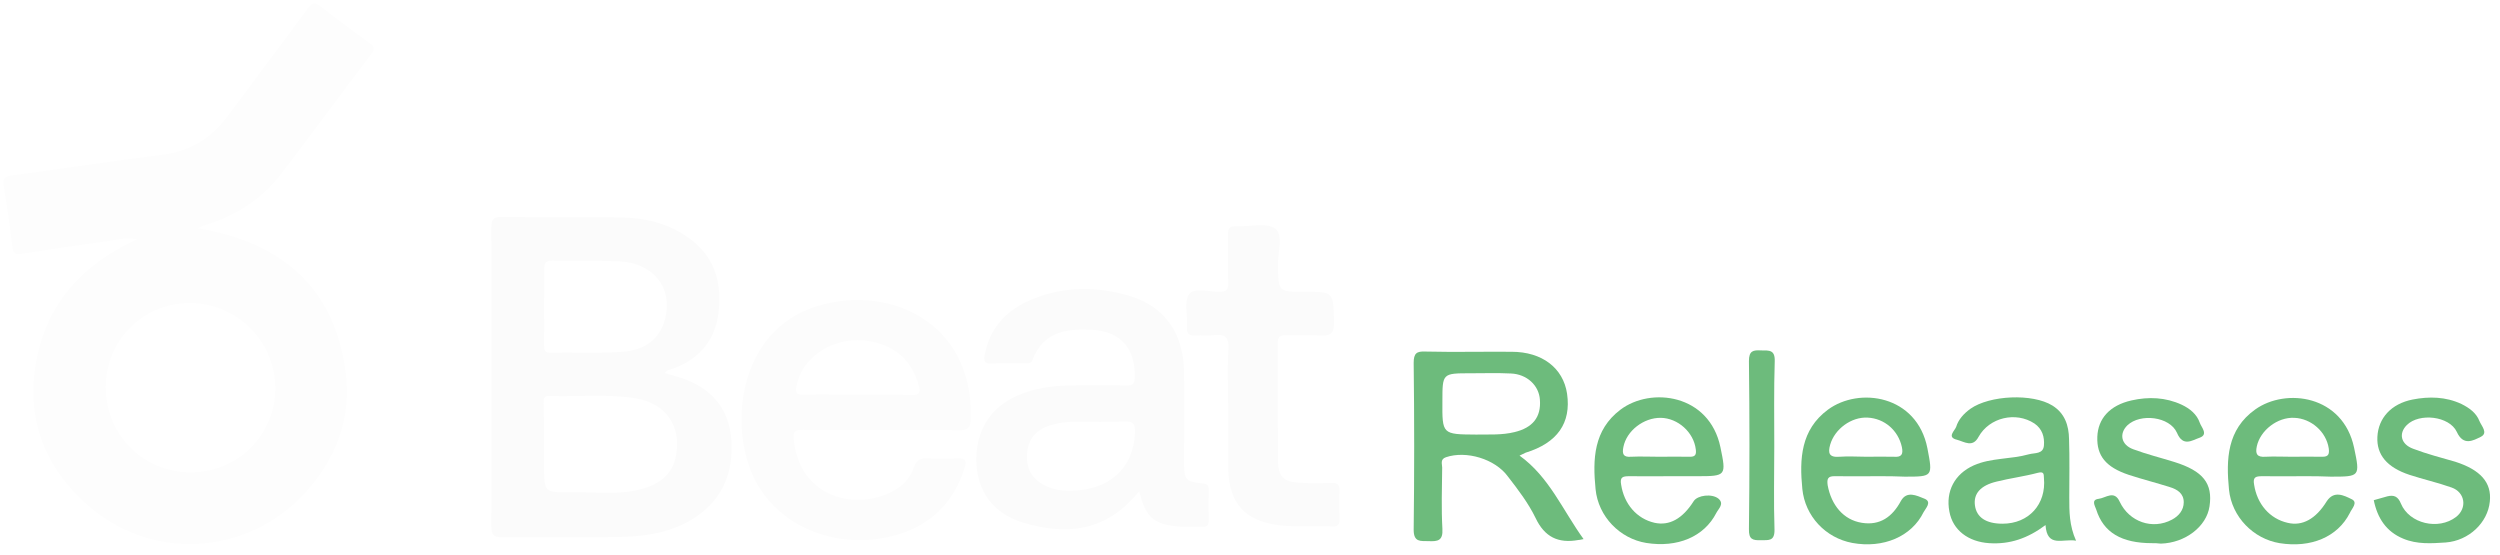
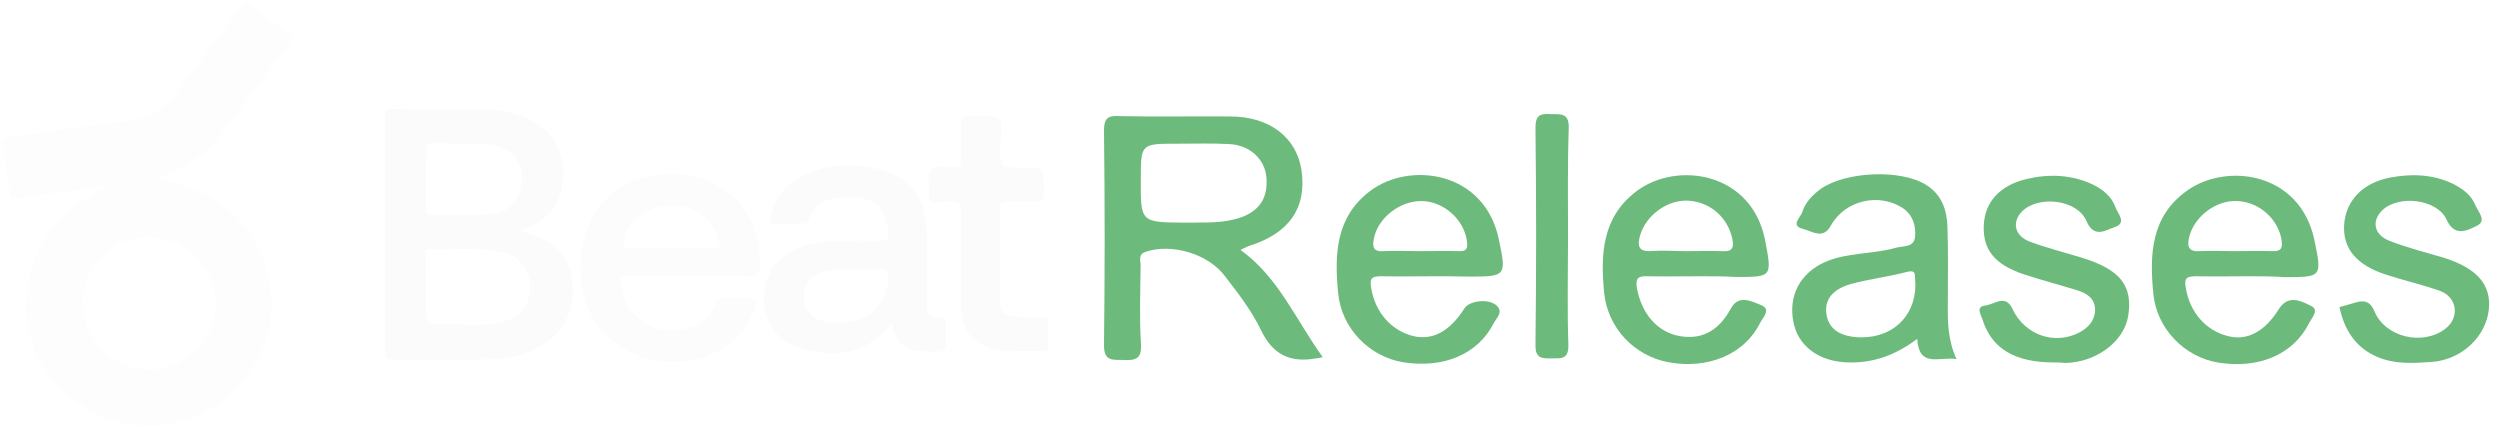
- <svg xmlns="http://www.w3.org/2000/svg" version="1.1" id="Capa_1" x="0px" y="0px" viewBox="0 0 1105.1 245.1" style="enable-background:new 0 0 1105.1 245.1;" xml:space="preserve">
+ <svg xmlns="http://www.w3.org/2000/svg" version="1.1" id="Capa_1" x="0px" y="0px" viewBox="0 0 1412.6 245.1" style="enable-background:new 0 0 1412.6 245.1;" xml:space="preserve">
  <style type="text/css">
	.st0{fill:#FDFDFD;}
	.st1{fill:#FBFBFB;}
	.st2{fill:#FCFCFC;}
	.st3{fill:#6DBB7C;}
</style>
  <g>
    <path class="st0" d="M60.6,105.8c-5.6-1-9.3,0.3-13,0.8c-12.7,1.7-25.4,3.6-38.1,5.6c-2.8,0.4-3.7-0.2-4-3C4.4,100.1,3.1,91,1.6,82   C1.1,78.9,2,78,5,77.6c22.3-3,44.5-6.4,66.8-9.2c12.2-1.5,21.5-7.2,28.7-16.9c11.8-15.9,23.8-31.7,35.5-47.7c1.8-2.5,3-3.1,5.7-1   c7,5.6,14.3,10.9,21.6,16.2c2.3,1.7,2.4,2.8,0.7,5c-13.3,17.5-26.3,35.3-39.6,52.7c-8.4,11-19.6,18.4-32.8,22.5   c-1.3,0.4-2.5,0.8-4.1,1.7c36.7,6.2,60.4,25.9,65.3,63.7c2.6,20.2-4.2,38.2-17.9,53.2c-24.6,27.1-68.6,32.2-99.1,2.8   c-18-17.4-24.5-38.9-19.3-63.4C21.8,133.2,36.9,116.6,60.6,105.8z M54.3,148.5c-12.4,16.4-9.2,40.2,7,52.6   c16.6,12.6,40.6,9.4,52.9-7c12.4-16.5,9.1-39.8-7.4-52.4C90.4,129.1,66.7,132.2,54.3,148.5z" />
-     <path class="st1" d="M293.9,164.9c3.4,1.1,6.7,1.8,9.8,3.1c13.2,5.3,19.6,15.4,19.7,29.3c0.2,15.3-6.6,26.8-20.4,33.9   c-9.8,5-20.3,6.1-31,6.2c-16.7,0.2-33.3,0-50.1,0.1c-3.8,0-4.7-1.2-4.7-4.8c0.1-44,0.1-88,0-132c0-3.6,0.7-4.9,4.6-4.8   c17.3,0.2,34.4,0,51.7,0.2c11.2,0.1,21.8,2.4,31.1,9.2c10.8,7.7,14.3,18.6,13.2,31.2c-1.1,13.1-8,22-20.4,26.5   C296.1,163.4,294.8,163.5,293.9,164.9z M240.5,196.1c0,3.2,0,6.4,0,9.6c0,11.9,0,12.1,12.1,11.9c10.1-0.2,20.2,1.3,30.1-1.2   c8.2-2,14.7-6.3,16.2-15.4c2.2-12.8-4.6-22.7-17.8-24.9c-12.7-2.1-25.5-0.6-38.2-1.1c-2.8-0.1-2.6,1.7-2.6,3.5   C240.5,184.5,240.5,190.3,240.5,196.1z M240.5,135.7c0,5.6,0.1,11.3,0,17c0,2.1,0.3,3.3,2.9,3.2c10.7-0.2,21.3,0.4,31.8-0.4   c8.5-0.6,15.8-4.5,18.5-13.5c4.3-14.2-4.5-25.8-20.2-26.5c-9.7-0.4-19.5,0-29.2-0.3c-3.2-0.1-3.8,1.3-3.7,4   C240.6,124.7,240.5,130.1,240.5,135.7z" />
-     <path class="st1" d="M503.6,217.1c-14.2,17.7-31.8,19.9-51.7,13.8c-12.7-3.9-19.8-13.6-20.3-26.3c-0.5-13.8,6-24.5,18.1-29.7   c7.5-3.3,15.3-4.4,23.3-4.5c8.3-0.2,16.7-0.2,25,0c2.9,0.1,3.5-0.9,3.6-3.6c0.4-12.6-6.1-20.2-18.6-21   c-11.3-0.6-21.8,0.6-26.6,13.3c-0.6,1.8-2.1,1.5-3.5,1.5c-4.8,0-9.6-0.2-14.4,0.1c-3.5,0.2-3.7-1.3-3.2-4   c2.1-10.7,8.3-18.3,17.9-23c14.9-7.2,30.6-7.5,46.1-2.9c15.7,4.7,23.9,16.7,24.1,33.7c0.2,13.3,0,26.6,0,39.9   c0,7.7,0.6,8.5,8.2,9.3c2.1,0.2,2.7,0.9,2.7,2.9c-0.1,4.5-0.1,8.8,0,13.3c0.1,2.3-0.9,3.1-3.1,3c-3.2-0.1-6.4,0.1-9.6-0.1   C510,231.9,506.4,228.8,503.6,217.1z M473.7,216.9c16.6-0.2,27.4-10,28-25.5c0.1-3.8-0.5-5.3-4.8-5.1c-7,0.4-14.2,0.1-21.2,0.1   c-4,0-8.1,0.5-12,1.8c-6,2-9.3,6.1-9.7,12.6c-0.4,6.4,2.2,11,7.9,13.8C465.5,216.5,469.5,217,473.7,216.9z" />
-     <path class="st2" d="M389.5,190.1c-11.5,0-23.1,0.1-34.6-0.1c-3.5,0-4.5,0.7-4,4.5c2.7,25.9,27.8,31.3,43.8,22.6   c4.2-2.2,7.6-5.6,9.1-10.1c1.2-3.5,2.9-4.7,6.5-4.4c4.3,0.3,8.5,0.3,12.8,0c3.6-0.2,4.4,1.1,3.3,4.3c-5.1,16-15.8,26-32.1,30.1   c-21.9,5.5-45.1-2.1-57.3-19.4c-15.7-22-13.1-68.6,21.4-81.3c32.2-11.8,72.2,4.8,70.7,49c-0.1,4-1.5,5-5.3,4.9   C412.2,189.9,400.9,190.1,389.5,190.1z M379.2,174.5c8,0,16-0.1,23.9,0.1c3.3,0.1,3.9-1,3.1-4c-3.1-11-10.1-17.6-21.3-19.7   c-15.3-2.9-30.2,6.1-32.8,19.7c-0.6,3.1,0,4,3.2,3.9C363.2,174.2,371.2,174.5,379.2,174.5z" />
-     <path class="st1" d="M542.9,180.2c0-8.5-0.4-17,0.1-25.6c0.4-5.8-1.7-7.1-6.8-6.4c-2.4,0.3-5-0.1-7.5,0.1c-3.4,0.4-4.3-1.2-4-4.3   c0.3-4.8-1.4-10.8,1-14c2.2-3,8.6-1,13.2-1c3.4,0.1,4.2-1.2,4-4.3c-0.2-6.9,0.1-13.8-0.1-20.8c-0.1-3.1,0.9-4,3.9-3.9   c5.9,0.3,13.2-1.8,17,1.1c3.7,2.8,1.1,10.5,1.2,16.2c0.2,11.7,0.1,11.7,11.9,11.7c12.8,0,12.5,0,12.9,13c0.2,5.2-1.3,6.7-6.4,6.3   c-4.9-0.4-9.9,0-14.9-0.1c-2.9-0.1-3.6,0.9-3.6,3.6c0.1,17.3,0,34.4,0.1,51.7c0.1,7.1,2.3,9.5,9.7,9.9c4.6,0.3,9.3,0.2,13.8,0.1   c2.7-0.1,3.8,0.5,3.7,3.5c-0.2,4-0.1,8.2,0,12.2c0.1,2.2-0.3,3.7-3.1,3.5c-7.8-0.3-15.6,0.4-23.4-0.5c-15.2-1.9-22.2-9.4-22.7-24.9   c0-0.5,0-1.1,0-1.6C543,197.2,543,188.7,542.9,180.2C543,180.2,543,180.2,542.9,180.2z" />
+     <path class="st1" d="M294.1,130.6c3.4,1.1,6.7,1.8,9.8,3.1c13.2,5.3,19.6,15.4,19.7,29.3c0.2,15.3-6.6,26.8-20.4,33.9   c-9.8,5-20.3,6.1-31,6.2c-16.7,0.2-33.3,0-50.1,0.1c-3.8,0-4.7-1.2-4.7-4.8c0.1-44,0.1-88,0-132c0-3.6,0.7-4.9,4.6-4.8   c17.3,0.2,34.4,0,51.7,0.2c11.2,0.1,21.8,2.4,31.1,9.2c10.8,7.7,14.3,18.6,13.2,31.2c-1.1,13.1-8,22-20.4,26.5   C296.3,129.1,295,129.2,294.1,130.6z M240.7,161.8c0,3.2,0,6.4,0,9.6c0,11.9,0,12.1,12.1,11.9c10.1-0.2,20.2,1.3,30.1-1.2   c8.2-2,14.7-6.3,16.2-15.4c2.2-12.8-4.6-22.7-17.8-24.9c-12.7-2.1-25.5-0.6-38.2-1.1c-2.8-0.1-2.6,1.7-2.6,3.5   C240.7,150.2,240.7,156,240.7,161.8z M240.7,101.4c0,5.6,0.1,11.3,0,17c0,2.1,0.3,3.3,2.9,3.2c10.7-0.2,21.3,0.4,31.8-0.4   c8.5-0.6,15.8-4.5,18.5-13.5c4.3-14.2-4.5-25.8-20.2-26.5c-9.7-0.4-19.5,0-29.2-0.3c-3.2-0.1-3.8,1.3-3.7,4   C240.8,90.4,240.7,95.8,240.7,101.4z" />
+     <path class="st1" d="M503.8,182.8c-14.2,17.7-31.8,19.9-51.7,13.8c-12.7-3.9-19.8-13.6-20.3-26.3c-0.5-13.8,6-24.5,18.1-29.7   c7.5-3.3,15.3-4.4,23.3-4.5c8.3-0.2,16.7-0.2,25,0c2.9,0.1,3.5-0.9,3.6-3.6c0.4-12.6-6.1-20.2-18.6-21   c-11.3-0.6-21.8,0.6-26.6,13.3c-0.6,1.8-2.1,1.5-3.5,1.5c-4.8,0-9.6-0.2-14.4,0.1c-3.5,0.2-3.7-1.3-3.2-4   c2.1-10.7,8.3-18.3,17.9-23c14.9-7.2,30.6-7.5,46.1-2.9c15.7,4.7,23.9,16.7,24.1,33.7c0.2,13.3,0,26.6,0,39.9   c0,7.7,0.6,8.5,8.2,9.3c2.1,0.2,2.7,0.9,2.7,2.9c-0.1,4.5-0.1,8.8,0,13.3c0.1,2.3-0.9,3.1-3.1,3c-3.2-0.1-6.4,0.1-9.6-0.1   C510.2,197.6,506.6,194.5,503.8,182.8z M473.9,182.6c16.6-0.2,27.4-10,28-25.5c0.1-3.8-0.5-5.3-4.8-5.1c-7,0.4-14.2,0.1-21.2,0.1   c-4,0-8.1,0.5-12,1.8c-6,2-9.3,6.1-9.7,12.6c-0.4,6.4,2.2,11,7.9,13.8C465.7,182.2,469.7,182.7,473.9,182.6z" />
+     <path class="st2" d="M389.7,155.8c-11.5,0-23.1,0.1-34.6-0.1c-3.5,0-4.5,0.7-4,4.5c2.7,25.9,27.8,31.3,43.8,22.6   c4.2-2.2,7.6-5.6,9.1-10.1c1.2-3.5,2.9-4.7,6.5-4.4c4.3,0.3,8.5,0.3,12.8,0c3.6-0.2,4.4,1.1,3.3,4.3c-5.1,16-15.8,26-32.1,30.1   c-21.9,5.5-45.1-2.1-57.3-19.4c-15.7-22-13.1-68.6,21.4-81.3c32.2-11.8,72.2,4.8,70.7,49c-0.1,4-1.5,5-5.3,4.9   C412.4,155.6,401.1,155.8,389.7,155.8z M379.4,140.2c8,0,16-0.1,23.9,0.1c3.3,0.1,3.9-1,3.1-4c-3.1-11-10.1-17.6-21.3-19.7   c-15.3-2.9-30.2,6.1-32.8,19.7c-0.6,3.1,0,4,3.2,3.9C363.4,139.9,371.4,140.2,379.4,140.2z" />
+     <path class="st1" d="M543.1,145.9c0-8.5-0.4-17,0.1-25.6c0.4-5.8-1.7-7.1-6.8-6.4c-2.4,0.3-5-0.1-7.5,0.1c-3.4,0.4-4.3-1.2-4-4.3   c0.3-4.8-1.4-10.8,1-14c2.2-3,8.6-1,13.2-1c3.4,0.1,4.2-1.2,4-4.3c-0.2-6.9,0.1-13.8-0.1-20.8c-0.1-3.1,0.9-4,3.9-3.9   c5.9,0.3,13.2-1.8,17,1.1c3.7,2.8,1.1,10.5,1.2,16.2c0.2,11.7,0.1,11.7,11.9,11.7c12.8,0,12.5,0,12.9,13c0.2,5.2-1.3,6.7-6.4,6.3   c-4.9-0.4-9.9,0-14.9-0.1c-2.9-0.1-3.6,0.9-3.6,3.6c0.1,17.3,0,34.4,0.1,51.7c0.1,7.1,2.3,9.5,9.7,9.9c4.6,0.3,9.3,0.2,13.8,0.1   c2.7-0.1,3.8,0.5,3.7,3.5c-0.2,4-0.1,8.2,0,12.2c0.1,2.2-0.3,3.7-3.1,3.5c-7.8-0.3-15.6,0.4-23.4-0.5c-15.2-1.9-22.2-9.4-22.7-24.9   c0-0.5,0-1.1,0-1.6C543.2,162.9,543.2,154.4,543.1,145.9C543.2,145.9,543.2,145.9,543.1,145.9z" />
  </g>
  <g>
-     <path class="st3" d="M700,238.3c-1.4,0.3-1.9,0.4-2.3,0.4c-8.9,1.6-14.9-1.3-18.9-9.7c-3.2-6.6-7.7-12.5-12.2-18.3   c-5.7-7.9-18.5-11.6-27.4-8.6c-2.7,0.9-1.7,3-1.7,4.6c-0.1,9-0.4,18.1,0.1,27.1c0.3,5.2-2,5.6-6.2,5.4c-3.4-0.1-6.5,0.6-6.5-5   c0.3-24.7,0.3-49.2,0-73.8c0-4.2,1.3-5.2,5.2-5c12.8,0.3,25.4,0,38.1,0.1c13.5,0,22.8,7.2,24.5,18.5c1.9,13-4.3,21.8-18.3,26.1   c-0.7,0.3-1.4,0.7-2.7,1.3C684.8,210.8,690.7,225.4,700,238.3z M652.4,192.1c5.7-0.1,11.5,0.3,17.1-1.1c7.9-1.9,11.8-6.5,11.2-14.3   c-0.4-6.3-5.7-11.3-12.8-11.6c-5.9-0.3-11.9-0.1-17.8-0.1c-12.5,0-12.5,0-12.5,12.3C637.5,192,637.5,192,652.4,192.1z" />
-     <path class="st3" d="M917.7,239c-5.9-1-12.8,3.3-13.5-6.9c-7.9,5.9-15.8,8.6-24.9,8c-9.2-0.6-16.1-5.7-17.6-14   c-1.7-8.9,2.3-16.6,10.8-20.4c7.7-3.4,16.3-2.6,24.4-4.9c2.6-0.7,6.3,0,6.6-3.9c0.3-3.7-0.7-7.3-4.2-9.7   c-8.2-5.4-19.9-2.7-24.7,5.9c-2.6,4.9-6.2,2.2-9.5,1.3c-4.7-1.1-1-4-0.4-5.7c1-3.3,3.4-5.9,6.3-8c8.5-6,27.5-6.9,36.3-1.4   c5.4,3.4,7.2,8.7,7.3,14.8c0.3,8.6,0.1,17.2,0.1,25.8C914.7,226.1,914.7,232.3,917.7,239z M885.2,231.5c11.6,0,19.4-8.6,18.3-20.2   c-0.1-1.7,0.1-3-2.7-2.3c-6,1.6-12.3,2.4-18.3,3.9c-7,1.7-10.2,5.3-9.5,10.5C873.7,228.7,877.9,231.5,885.2,231.5z" />
-     <path class="st3" d="M738.7,210.5c-6.2,0-12.3,0.1-18.5,0c-2.9,0-4.2,0.4-3.6,3.7c1.3,8.6,6.9,15.1,14.8,16.9   c6.5,1.4,12.3-1.7,17.3-9.6c1.7-2.6,8-3.4,10.9-1.1c2.7,2.3,0.1,4.4-0.9,6.3c-5.4,10.6-17.2,15.5-31,13.3   c-11.6-1.9-21.2-11.6-22.4-23.8c-1.3-13.2-0.9-26.1,11-35.1c13.5-10.2,39.3-6.9,44.2,16.6c2.6,12.6,2.6,12.8-10.3,12.8   C746.4,210.5,742.6,210.5,738.7,210.5z M733.4,201.9c4.4,0,9-0.1,13.5,0c2.6,0.1,3-1.1,2.7-3.3c-0.9-7.5-7.9-13.8-15.5-13.9   c-7.5-0.1-15.1,5.7-16.5,12.9c-0.6,3-0.1,4.6,3.4,4.3C725.2,201.7,729.2,201.9,733.4,201.9z" />
-     <path class="st3" d="M830.3,210.5c-6.3,0-12.8,0.1-19.1,0c-3.2-0.1-3.7,1.1-3.3,4c1.6,8.7,6.9,15.3,15.1,16.6   c8,1.3,13.5-2.6,17.3-9.7c2.6-4.6,7-2.3,10.3-1c3.6,1.4,0.6,4.3-0.3,6c-5.3,10.8-17.8,16.1-31.5,13.6   c-11.8-2.2-20.9-11.8-22.1-23.9c-1.3-13.2-0.7-26.1,11.3-35c13.8-10.2,39.4-6.5,44,17.1c2.4,12.5,2.4,12.5-10,12.5   C838,210.5,834.2,210.5,830.3,210.5z M824.9,201.9c4,0,8.2-0.1,12.2,0c3.4,0.3,4.3-1,3.6-4.3c-1.6-7.3-7.6-12.6-15.1-13   c-7.2-0.4-14.6,5-16.6,12c-1,3.6-0.6,5.7,4.2,5.3C817.1,201.6,821,201.9,824.9,201.9z" />
-     <path class="st3" d="M1018.5,210.5c-6.2,0-12.3,0.1-18.5,0c-2.9,0-4.2,0.4-3.6,3.7c1.3,8.6,6.9,15.1,14.8,16.9   c6.5,1.6,12.5-1.7,17.3-9.5c3.2-4.9,7.6-2.6,10.9-1c3.2,1.4,0.1,4.3-0.7,6.2c-5.4,10.6-17.2,15.5-31,13.3   c-11.6-1.9-21.2-11.6-22.4-23.7c-1.3-13.3-0.9-26.5,11.6-35.4c13.6-9.7,38.8-6.3,43.7,16.9c2.7,12.8,2.6,12.8-10.3,12.8   C1026.3,210.5,1022.4,210.5,1018.5,210.5z M1012.9,201.9c4.4,0,9-0.1,13.5,0c3,0.1,3.3-1.3,3-3.7c-1.1-7.3-7.7-13.2-15.2-13.5   c-7.5-0.4-15.1,5.6-16.6,12.6c-0.7,3.3,0,4.9,3.9,4.6C1005.2,201.7,1009.1,201.9,1012.9,201.9z" />
-     <path class="st3" d="M951.3,240.1c-13.5,0-21.5-4.7-24.7-14.9c-0.6-1.7-2.3-4.3,1.1-4.7c3.2-0.4,6.9-4,9.3,1.3   c4.2,8.9,14.5,12.5,23.1,7.9c3-1.6,5.2-4.2,5.2-7.7c0-3.9-2.9-5.7-6.2-6.7c-6-1.9-12-3.4-18.1-5.4c-10.2-3.4-14.2-8.5-13.9-16.8   c0.3-8,5.4-13.9,15.1-16.1c7.5-1.7,15.1-1.4,22.2,1.9c3.6,1.7,6.7,4.2,8,8c0.7,2,3.9,5.2-0.1,6.6c-3.3,1.1-7.3,4.2-10-2.2   c-3.2-7.2-16.2-8.7-21.9-3.3c-3.7,3.6-2.9,8.6,2.6,10.6c5.9,2.2,12,3.7,18.1,5.6c12.8,4,17.1,9.5,15.6,19.6   c-1.3,9-10.8,16.2-21.5,16.5C953.7,240.1,952.4,240.1,951.3,240.1z" />
-     <path class="st3" d="M1049.3,221.1c2.2-0.6,4-1.1,6-1.7c2.9-0.7,4.7,0,6,3.2c3.7,8.9,16.6,11.9,24.4,5.9c5-3.9,4-10.9-2-13   c-6.2-2.2-12.5-3.6-18.6-5.6c-10-3.3-14.6-8.9-14.2-16.8c0.4-8.2,6-14.6,15.6-16.5c7.2-1.4,14.6-1.3,21.6,2   c3.4,1.7,6.5,3.9,7.9,7.5c0.9,2.2,4,5.3,0.6,7c-3.3,1.6-7.7,4.2-10.6-2.2c-3.3-7-16.6-8.5-22.1-3c-3.7,3.7-2.7,8.5,2.9,10.5   c6,2.3,12.3,3.9,18.5,5.7c11.2,3.6,16.2,9.2,15.3,17.6c-0.9,9.3-9.2,17.3-19.5,18.1c-6.3,0.4-12.6,0.9-18.8-1.7   C1054.8,235,1050.9,229,1049.3,221.1z" />
-     <path class="st3" d="M784.3,197.3c0,12.3-0.3,24.5,0.1,36.8c0.1,5.3-2.7,4.6-6,4.7c-3.7,0.1-5.4-0.4-5.3-4.9   c0.3-24.8,0.3-49.5,0-74.3c0-4.6,1.9-4.9,5.4-4.7c3.6,0,6.2-0.3,6,4.9C784.1,172.3,784.3,184.8,784.3,197.3z" />
-     <g>
- 	</g>
+     <path class="st3" d="M747.4,201.8c-2.3,0.5-3.1,0.7-3.8,0.7c-14.6,2.6-24.5-2.1-31.1-16c-5.3-10.9-12.7-20.6-20.1-30.1   c-9.4-13-30.4-19.1-45.1-14.1c-4.4,1.5-2.8,4.9-2.8,7.6c-0.2,14.8-0.7,29.8,0.2,44.6c0.5,8.6-3.3,9.2-10.2,8.9   c-5.6-0.2-10.7,1-10.7-8.2c0.5-40.6,0.5-80.9,0-121.4c0-6.9,2.1-8.6,8.6-8.2c21.1,0.5,41.8,0,62.7,0.2c22.2,0,37.5,11.8,40.3,30.4   c3.1,21.4-7.1,35.9-30.1,42.9c-1.2,0.5-2.3,1.2-4.4,2.1C722.4,156.6,732.1,180.6,747.4,201.8z M669.1,125.8   c9.4-0.2,18.9,0.5,28.1-1.8c13-3.1,19.4-10.7,18.4-23.5c-0.7-10.4-9.4-18.6-21.1-19.1c-9.7-0.5-19.6-0.2-29.3-0.2   c-20.6,0-20.6,0-20.6,20.2C644.5,125.6,644.5,125.6,669.1,125.8z" />
+     <path class="st3" d="M1105.5,202.9c-9.7-1.6-21.1,5.4-22.2-11.4c-13,9.7-26,14.1-41,13.2c-15.1-1-26.5-9.4-29-23   c-2.8-14.6,3.8-27.3,17.8-33.6c12.7-5.6,26.8-4.3,40.1-8.1c4.3-1.2,10.4,0,10.9-6.4c0.5-6.1-1.2-12-6.9-16   c-13.5-8.9-32.7-4.4-40.6,9.7c-4.3,8.1-10.2,3.6-15.6,2.1c-7.7-1.8-1.6-6.6-0.7-9.4c1.6-5.4,5.6-9.7,10.4-13.2   c14-9.9,45.2-11.4,59.7-2.3c8.9,5.6,11.8,14.3,12,24.3c0.5,14.1,0.2,28.3,0.2,42.4C1100.5,181.7,1100.5,191.9,1105.5,202.9z    M1052,190.6c19.1,0,31.9-14.1,30.1-33.2c-0.2-2.8,0.2-4.9-4.4-3.8c-9.9,2.6-20.2,3.9-30.1,6.4c-11.5,2.8-16.8,8.7-15.6,17.3   C1033.1,186,1040,190.6,1052,190.6z" />
+     <path class="st3" d="M811,156.1c-10.2,0-20.2,0.2-30.4,0c-4.8,0-6.9,0.7-5.9,6.1c2.1,14.1,11.4,24.8,24.3,27.8   c10.7,2.3,20.2-2.8,28.5-15.8c2.8-4.3,13.2-5.6,17.9-1.8c4.4,3.8,0.2,7.2-1.5,10.4c-8.9,17.4-28.3,25.5-51,21.9   c-19.1-3.1-34.9-19.1-36.8-39.1c-2.1-21.7-1.5-42.9,18.1-57.7c22.2-16.8,64.6-11.4,72.7,27.3c4.3,20.7,4.3,21.1-16.9,21.1   C823.7,156.1,817.4,156.1,811,156.1z M802.3,141.9c7.2,0,14.8-0.2,22.2,0c4.3,0.2,4.9-1.8,4.4-5.4c-1.5-12.3-13-22.7-25.5-22.9   c-12.3-0.2-24.8,9.4-27.1,21.2c-1,4.9-0.2,7.6,5.6,7.1C788.8,141.6,795.4,141.9,802.3,141.9z" />
+     <path class="st3" d="M961.7,156.1c-10.4,0-21.1,0.2-31.4,0c-5.3-0.2-6.1,1.8-5.4,6.6c2.6,14.3,11.4,25.2,24.8,27.3   c13.2,2.1,22.2-4.3,28.5-16c4.3-7.6,11.5-3.8,16.9-1.6c5.9,2.3,1,7.1-0.5,9.9c-8.7,17.8-29.3,26.5-51.8,22.4   c-19.4-3.6-34.4-19.4-36.4-39.3c-2.1-21.7-1.2-42.9,18.6-57.6c22.7-16.8,64.8-10.7,72.4,28.1c3.9,20.6,3.9,20.6-16.4,20.6   C974.4,156.1,968.1,156.1,961.7,156.1z M952.8,141.9c6.6,0,13.5-0.2,20.1,0c5.6,0.5,7.1-1.6,5.9-7.1c-2.6-12-12.5-20.7-24.8-21.4   c-11.8-0.7-24,8.2-27.3,19.7c-1.6,5.9-1,9.4,6.9,8.7C940,141.4,946.4,141.9,952.8,141.9z" />
+     <path class="st3" d="M1271.3,156.1c-10.2,0-20.2,0.2-30.4,0c-4.8,0-6.9,0.7-5.9,6.1c2.1,14.1,11.4,24.8,24.3,27.8   c10.7,2.6,20.6-2.8,28.5-15.6c5.3-8.1,12.5-4.3,17.9-1.6c5.3,2.3,0.2,7.1-1.2,10.2c-8.9,17.4-28.3,25.5-51,21.9   c-19.1-3.1-34.9-19.1-36.8-39c-2.1-21.9-1.5-43.6,19.1-58.2c22.4-16,63.8-10.4,71.9,27.8c4.4,21.1,4.3,21.1-16.9,21.1   C1284.1,156.1,1277.7,156.1,1271.3,156.1z M1262.1,141.9c7.2,0,14.8-0.2,22.2,0c4.9,0.2,5.4-2.1,4.9-6.1c-1.8-12-12.7-21.7-25-22.2   c-12.3-0.7-24.8,9.2-27.3,20.7c-1.2,5.4,0,8.1,6.4,7.6C1249.4,141.6,1255.8,141.9,1262.1,141.9z" />
+     <path class="st3" d="M1160.7,204.8c-22.2,0-35.4-7.7-40.6-24.5c-1-2.8-3.8-7.1,1.8-7.7c5.3-0.7,11.4-6.6,15.3,2.1   c6.9,14.6,23.9,20.6,38,13c4.9-2.6,8.6-6.9,8.6-12.7c0-6.4-4.8-9.4-10.2-11c-9.9-3.1-19.7-5.6-29.8-8.9   c-16.8-5.6-23.4-14-22.9-27.6c0.5-13.2,8.9-22.9,24.8-26.5c12.3-2.8,24.8-2.3,36.5,3.1c5.9,2.8,11,6.9,13.2,13.2   c1.2,3.3,6.4,8.6-0.2,10.9c-5.4,1.8-12,6.9-16.4-3.6c-5.3-11.8-26.6-14.3-36-5.4c-6.1,5.9-4.8,14.1,4.3,17.4   c9.7,3.6,19.7,6.1,29.8,9.2c21.1,6.6,28.1,15.6,25.7,32.2c-2.1,14.8-17.8,26.6-35.4,27.1C1164.7,204.8,1162.5,204.8,1160.7,204.8z" />
+     <path class="st3" d="M1321.9,173.5c3.6-1,6.6-1.8,9.9-2.8c4.8-1.2,7.7,0,9.9,5.3c6.1,14.6,27.3,19.6,40.1,9.7   c8.2-6.4,6.6-17.9-3.3-21.4c-10.2-3.6-20.6-5.9-30.6-9.2c-16.4-5.4-24-14.6-23.4-27.6c0.7-13.5,9.9-24,25.7-27.1   c11.8-2.3,24-2.1,35.5,3.3c5.6,2.8,10.7,6.4,13,12.3c1.5,3.6,6.6,8.7,1,11.5c-5.4,2.6-12.7,6.9-17.4-3.6   c-5.4-11.5-27.3-14-36.4-4.9c-6.1,6.1-4.4,14,4.8,17.3c9.9,3.8,20.2,6.4,30.4,9.4c18.4,5.9,26.6,15.1,25.2,29   c-1.5,15.3-15.1,28.5-32.1,29.8c-10.4,0.7-20.7,1.5-30.9-2.8C1331,196.4,1324.6,186.5,1321.9,173.5z" />
+     <path class="st3" d="M886,134.3c0,20.2-0.5,40.3,0.2,60.5c0.2,8.7-4.4,7.6-9.9,7.7c-6.1,0.2-8.9-0.7-8.7-8.1   c0.5-40.8,0.5-81.4,0-122.2c0-7.6,3.1-8.1,8.9-7.7c5.9,0,10.2-0.5,9.9,8.1C885.7,93.2,886,113.8,886,134.3z" />
  </g>
</svg>
